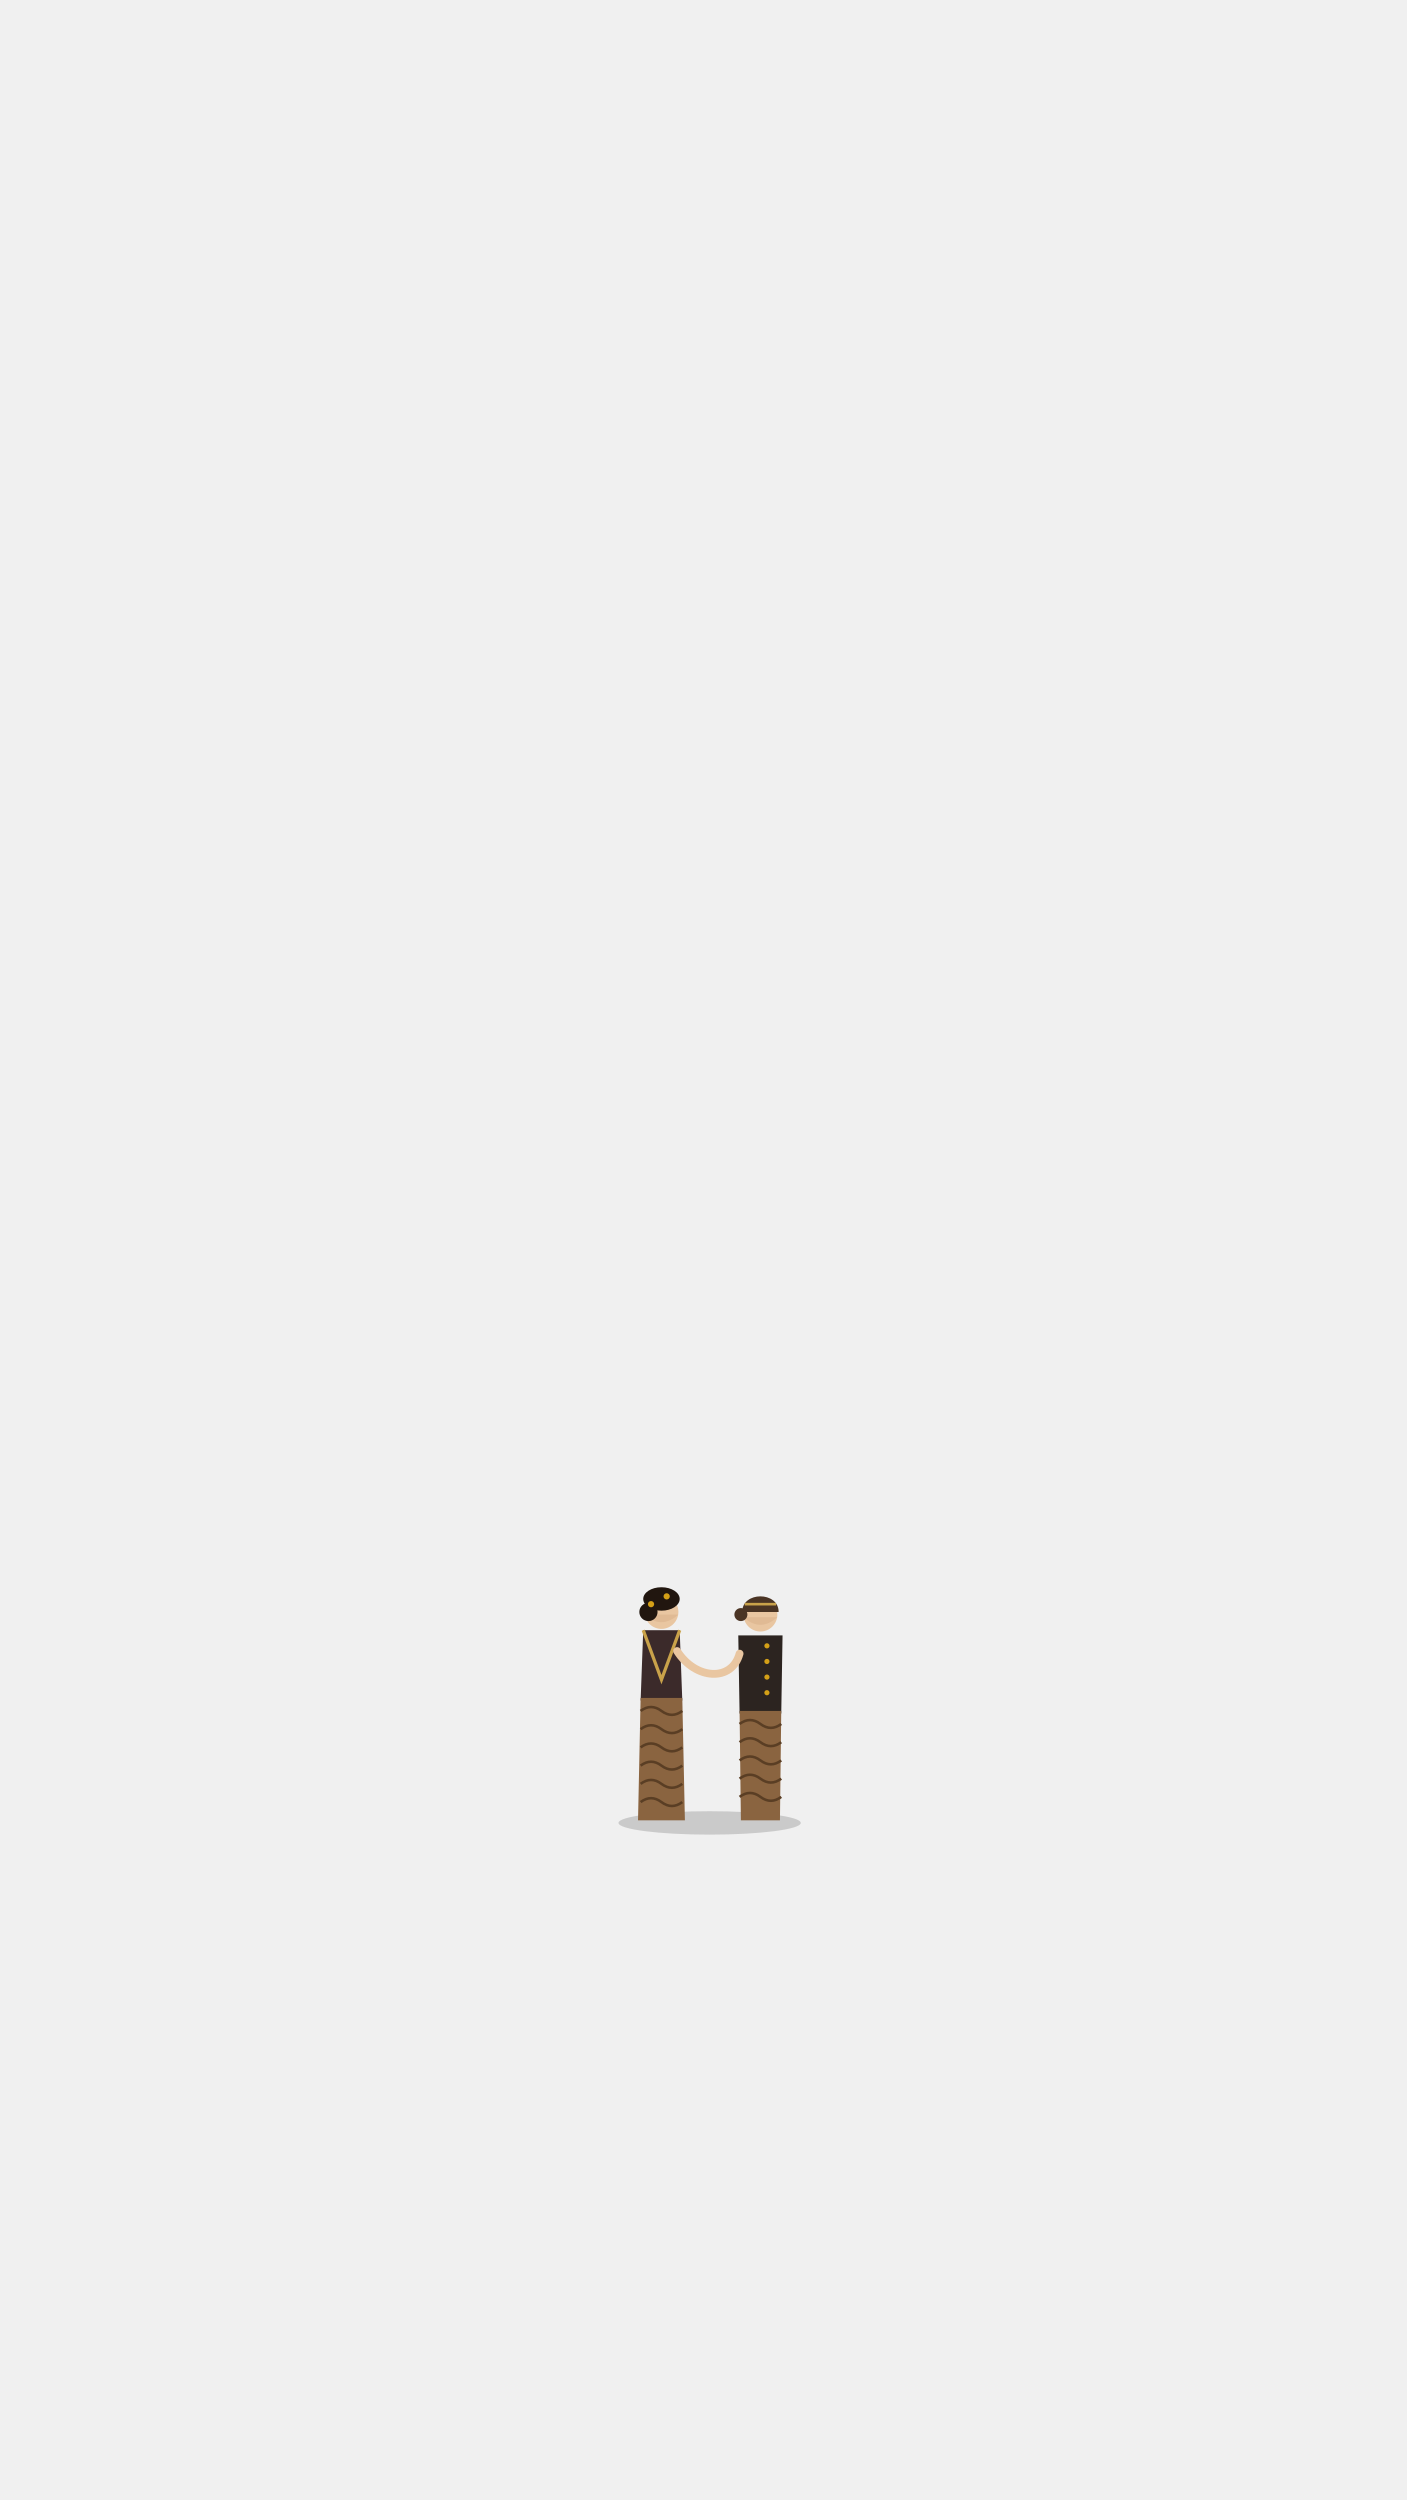
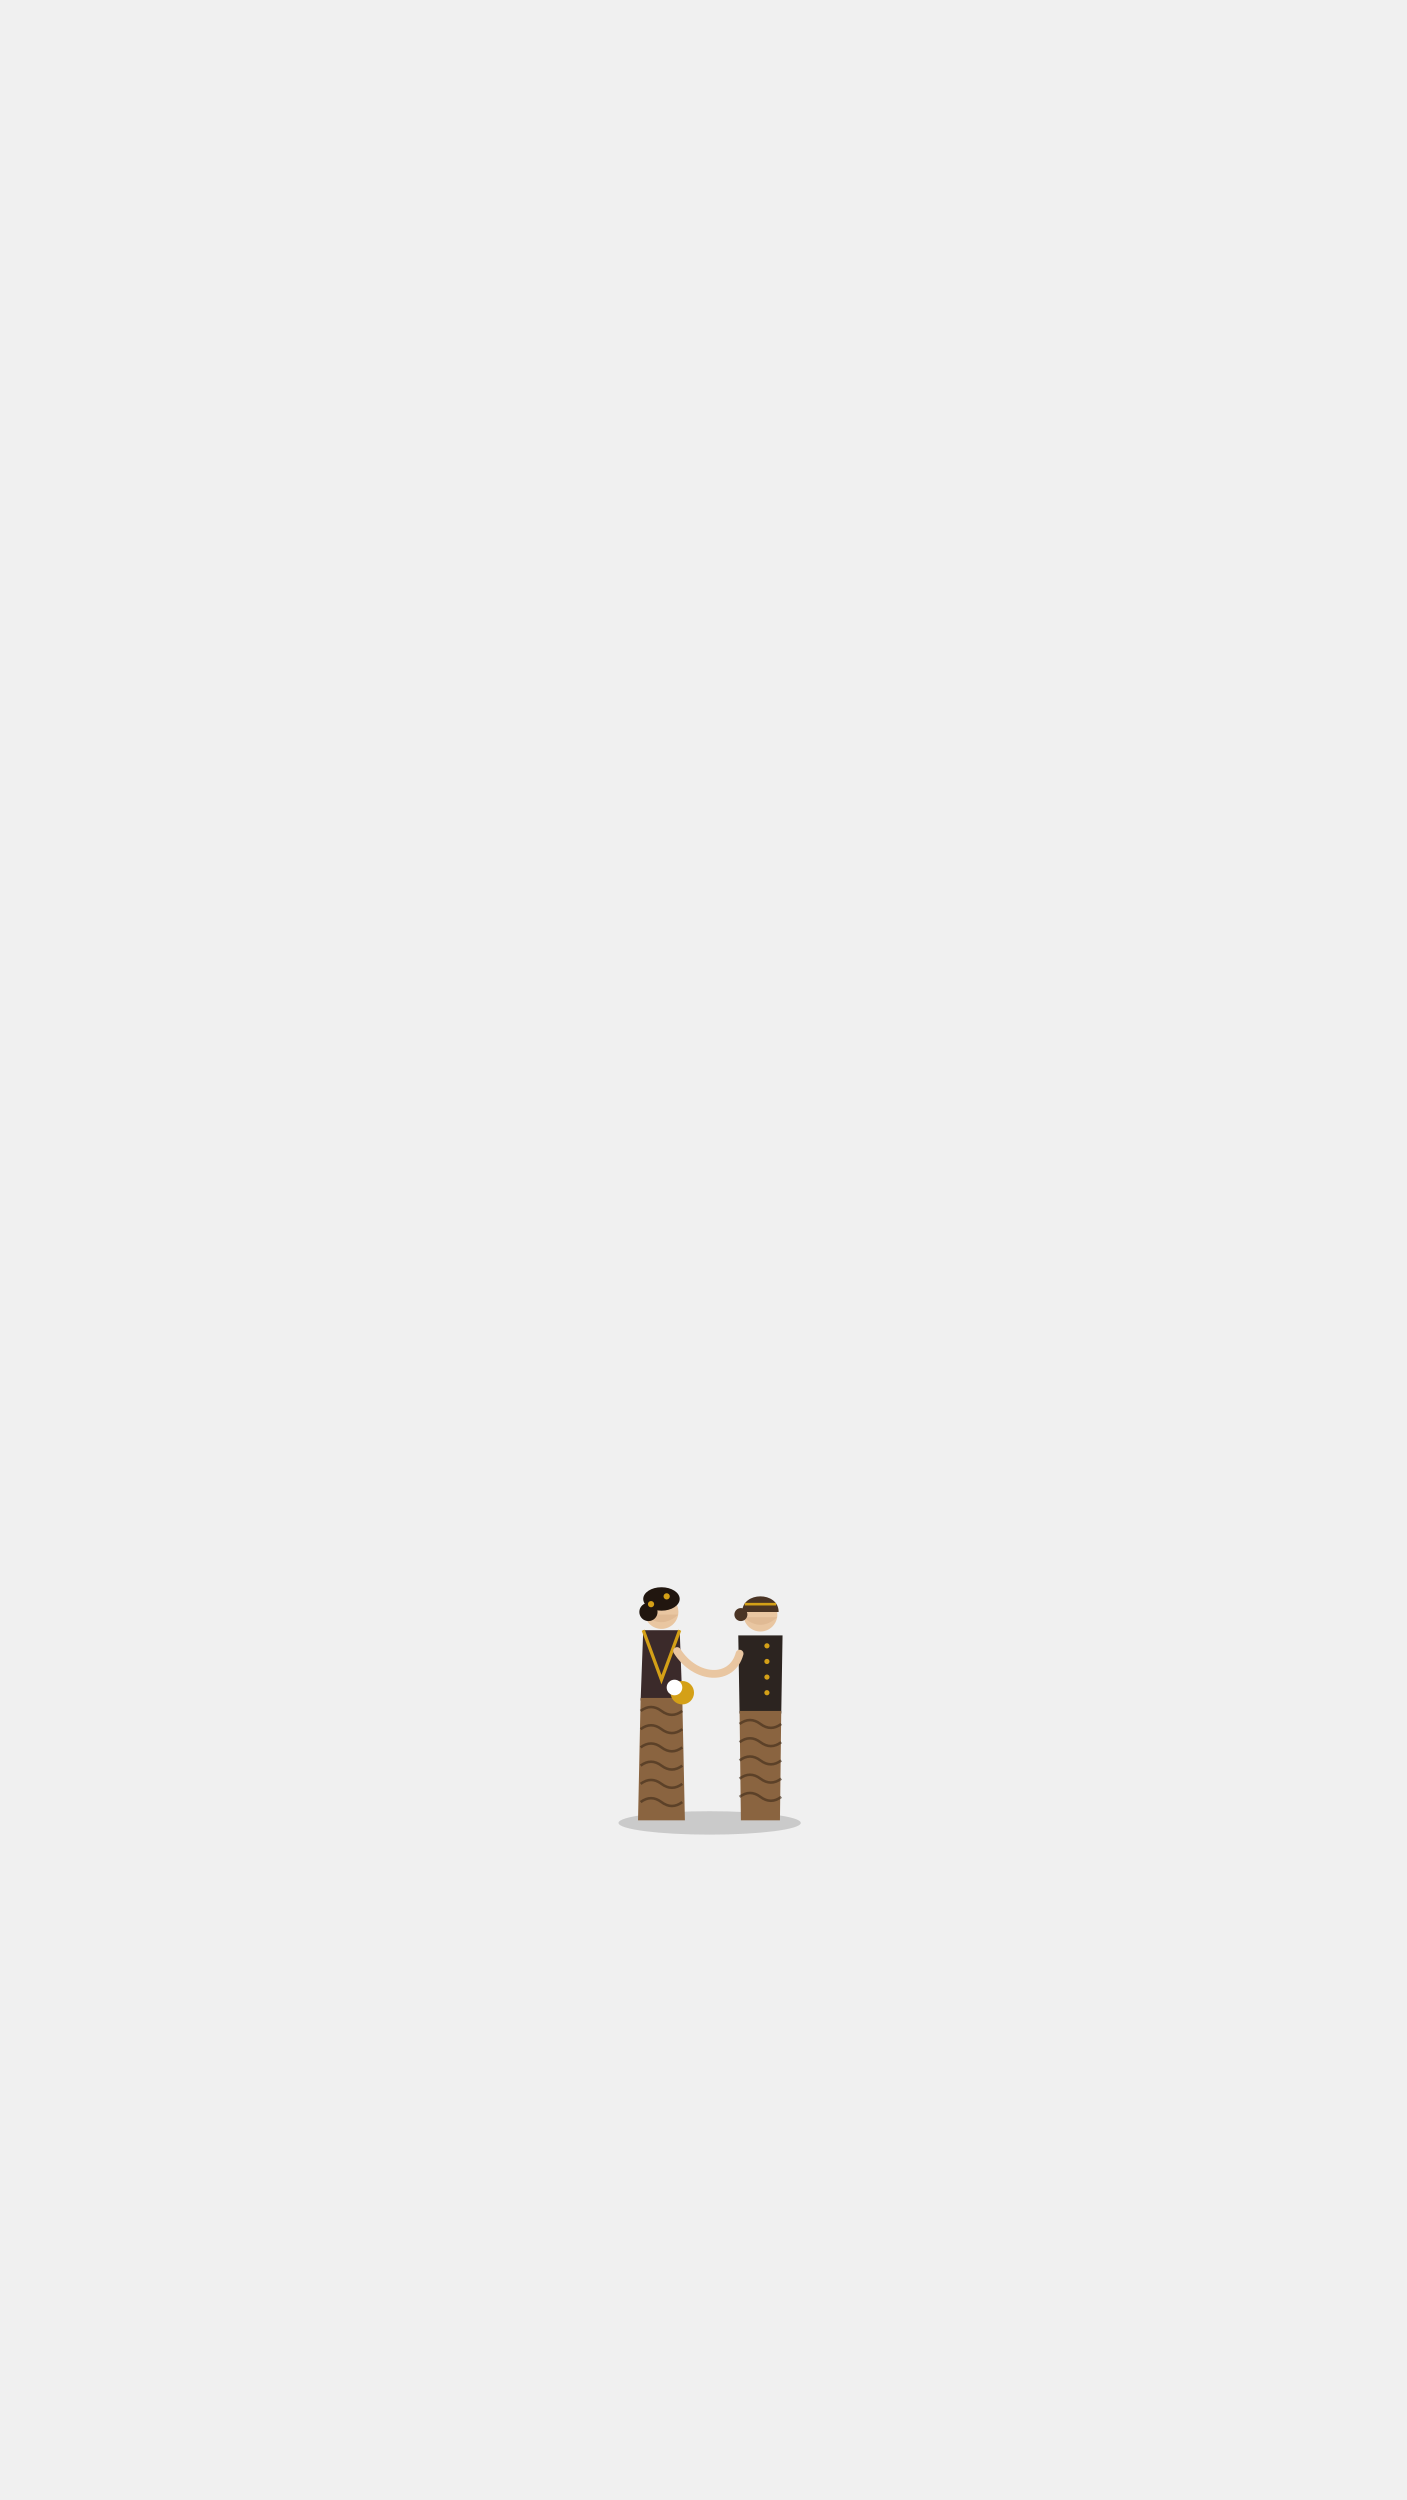
<svg xmlns="http://www.w3.org/2000/svg" viewBox="0 0 1080 1920">
  <defs>
    <linearGradient id="w" x1="0" x2="1">
      <stop offset="0" stop-color="#ffffff" />
      <stop offset=".55" stop-color="#f3f4f6" />
      <stop offset="1" stop-color="#dfe2e7" />
    </linearGradient>
    <linearGradient id="wv" x1="0" y1="0" x2="0" y2="1">
      <stop offset="0" stop-color="#ffffff" />
      <stop offset="1" stop-color="#e6e8ec" />
    </linearGradient>
    <linearGradient id="s" x1="0" x2="1">
      <stop offset="0" stop-color="#e3e6ea" />
      <stop offset="1" stop-color="#c9ced5" />
    </linearGradient>
    <linearGradient id="r" x1="0" y1="0" x2="0" y2="1">
      <stop offset="0" stop-color="#b9bfc8" />
      <stop offset="1" stop-color="#d6dade" />
    </linearGradient>
    <radialGradient id="dome" cx=".35" cy=".3" r=".85">
      <stop offset="0" stop-color="#ffffff" />
      <stop offset=".6" stop-color="#eceef1" />
      <stop offset="1" stop-color="#c8cdd4" />
    </radialGradient>
    <linearGradient id="gold" x1="0" x2="1">
      <stop offset="0" stop-color="#8a6a2a" />
      <stop offset=".45" stop-color="#f1d47c" />
      <stop offset="1" stop-color="#9b7a2e" />
    </linearGradient>
    <linearGradient id="air" x1="0" y1="0" x2="0" y2="1">
      <stop offset="0" stop-color="#c9d3dc" />
      <stop offset=".5" stop-color="#e8edf1" />
      <stop offset="1" stop-color="#b8c4ce" />
    </linearGradient>
    <linearGradient id="hijau" x1="0" y1="0" x2="0" y2="1">
      <stop offset="0" stop-color="#7d9b6a" />
      <stop offset="1" stop-color="#46603c" />
    </linearGradient>
    <pattern id="kisi" width="22" height="22" patternUnits="userSpaceOnUse">
      <rect width="22" height="22" fill="url(#dome)" />
      <path d="M11 3 L19 11 L11 19 L3 11Z" fill="#b6bcc5" opacity=".55" />
    </pattern>
  </defs>
  <ellipse cx="545" cy="1400" rx="70" ry="9" fill="#000" opacity=".16" />
  <path d="M494 1252H522L524 1306H492Z" fill="#3b2a2a" />
-   <path d="M494 1252L508 1290L522 1252" stroke="#c9a24a" stroke-width="2.5" fill="none" />
+   <path d="M494 1252L508 1290L522 1252" stroke="#d4a017" stroke-width="2.5" fill="none" />
  <path d="M492 1304H524L526 1398H490Z" fill="#8a6440" />
-   <path d="M492 1314q8 -6 16 0t16 0" stroke="#5a3e24" stroke-width="2" fill="none" />
-   <path d="M492 1328q8 -6 16 0t16 0" stroke="#5a3e24" stroke-width="2" fill="none" />
-   <path d="M492 1342q8 -6 16 0t16 0" stroke="#5a3e24" stroke-width="2" fill="none" />
-   <path d="M492 1356q8 -6 16 0t16 0" stroke="#5a3e24" stroke-width="2" fill="none" />
-   <path d="M492 1370q8 -6 16 0t16 0" stroke="#5a3e24" stroke-width="2" fill="none" />
-   <path d="M492 1384q8 -6 16 0t16 0" stroke="#5a3e24" stroke-width="2" fill="none" />
+   <path d="M492 1314q8 -6 16 0t16 0" stroke="#3e2a18" stroke-width="2" fill="none" opacity=".6" />
+   <path d="M492 1328q8 -6 16 0t16 0" stroke="#3e2a18" stroke-width="2" fill="none" opacity=".6" />
+   <path d="M492 1342q8 -6 16 0t16 0" stroke="#3e2a18" stroke-width="2" fill="none" opacity=".6" />
+   <path d="M492 1356q8 -6 16 0t16 0" stroke="#3e2a18" stroke-width="2" fill="none" opacity=".6" />
+   <path d="M492 1370q8 -6 16 0t16 0" stroke="#3e2a18" stroke-width="2" fill="none" opacity=".6" />
+   <path d="M492 1384q8 -6 16 0t16 0" stroke="#3e2a18" stroke-width="2" fill="none" opacity=".6" />
  <circle cx="508" cy="1238" r="13" fill="#e9c6a1" />
  <path d="M495 1240q13 11.7 26 0" fill="#cfa37c" opacity=".35" />
  <ellipse cx="508" cy="1228" rx="14" ry="9" fill="#21160f" />
  <circle cx="498" cy="1238" r="7" fill="#21160f" />
  <circle cx="500" cy="1232" r="2.4" fill="#d4a017" />
  <circle cx="512" cy="1226" r="2.4" fill="#d4a017" />
  <path d="M567 1256H601L600 1316H568Z" fill="#2c2420" />
  <circle cx="589" cy="1264" r="2" fill="#d4a017" />
  <circle cx="589" cy="1276" r="2" fill="#d4a017" />
  <circle cx="589" cy="1288" r="2" fill="#d4a017" />
  <circle cx="589" cy="1300" r="2" fill="#d4a017" />
  <path d="M568 1314H600L599 1398H569Z" fill="#8a6440" />
-   <path d="M568 1324q8 -6 16 0t16 0" stroke="#5a3e24" stroke-width="2" fill="none" />
-   <path d="M568 1338q8 -6 16 0t16 0" stroke="#5a3e24" stroke-width="2" fill="none" />
-   <path d="M568 1352q8 -6 16 0t16 0" stroke="#5a3e24" stroke-width="2" fill="none" />
-   <path d="M568 1366q8 -6 16 0t16 0" stroke="#5a3e24" stroke-width="2" fill="none" />
-   <path d="M568 1380q8 -6 16 0t16 0" stroke="#5a3e24" stroke-width="2" fill="none" />
+   <path d="M568 1324q8 -6 16 0t16 0" stroke="#3e2a18" stroke-width="2" fill="none" opacity=".6" />
+   <path d="M568 1338q8 -6 16 0t16 0" stroke="#3e2a18" stroke-width="2" fill="none" opacity=".6" />
+   <path d="M568 1352q8 -6 16 0t16 0" stroke="#3e2a18" stroke-width="2" fill="none" opacity=".6" />
+   <path d="M568 1366q8 -6 16 0t16 0" stroke="#3e2a18" stroke-width="2" fill="none" opacity=".6" />
+   <path d="M568 1380q8 -6 16 0t16 0" stroke="#3e2a18" stroke-width="2" fill="none" opacity=".6" />
  <circle cx="584" cy="1240" r="13" fill="#e9c6a1" />
  <path d="M571 1242q13 11.7 26 0" fill="#cfa37c" opacity=".35" />
  <path d="M570 1238C570 1222 598 1222 598 1238Z" fill="#4a3424" />
  <circle cx="569" cy="1240" r="5" fill="#4a3424" />
-   <path d="M572 1232h24" stroke="#c9a24a" stroke-width="2" />
+   <path d="M572 1232h24" stroke="#d4a017" stroke-width="2" />
  <path d="M520 1268C534 1290 562 1292 568 1270" stroke="#e9c6a1" stroke-width="6" fill="none" stroke-linecap="round" />
+   <circle cx="524" cy="1300" r="9" fill="#d4a017" />
+   <circle cx="518" cy="1296" r="6" fill="#fff" />
</svg>
